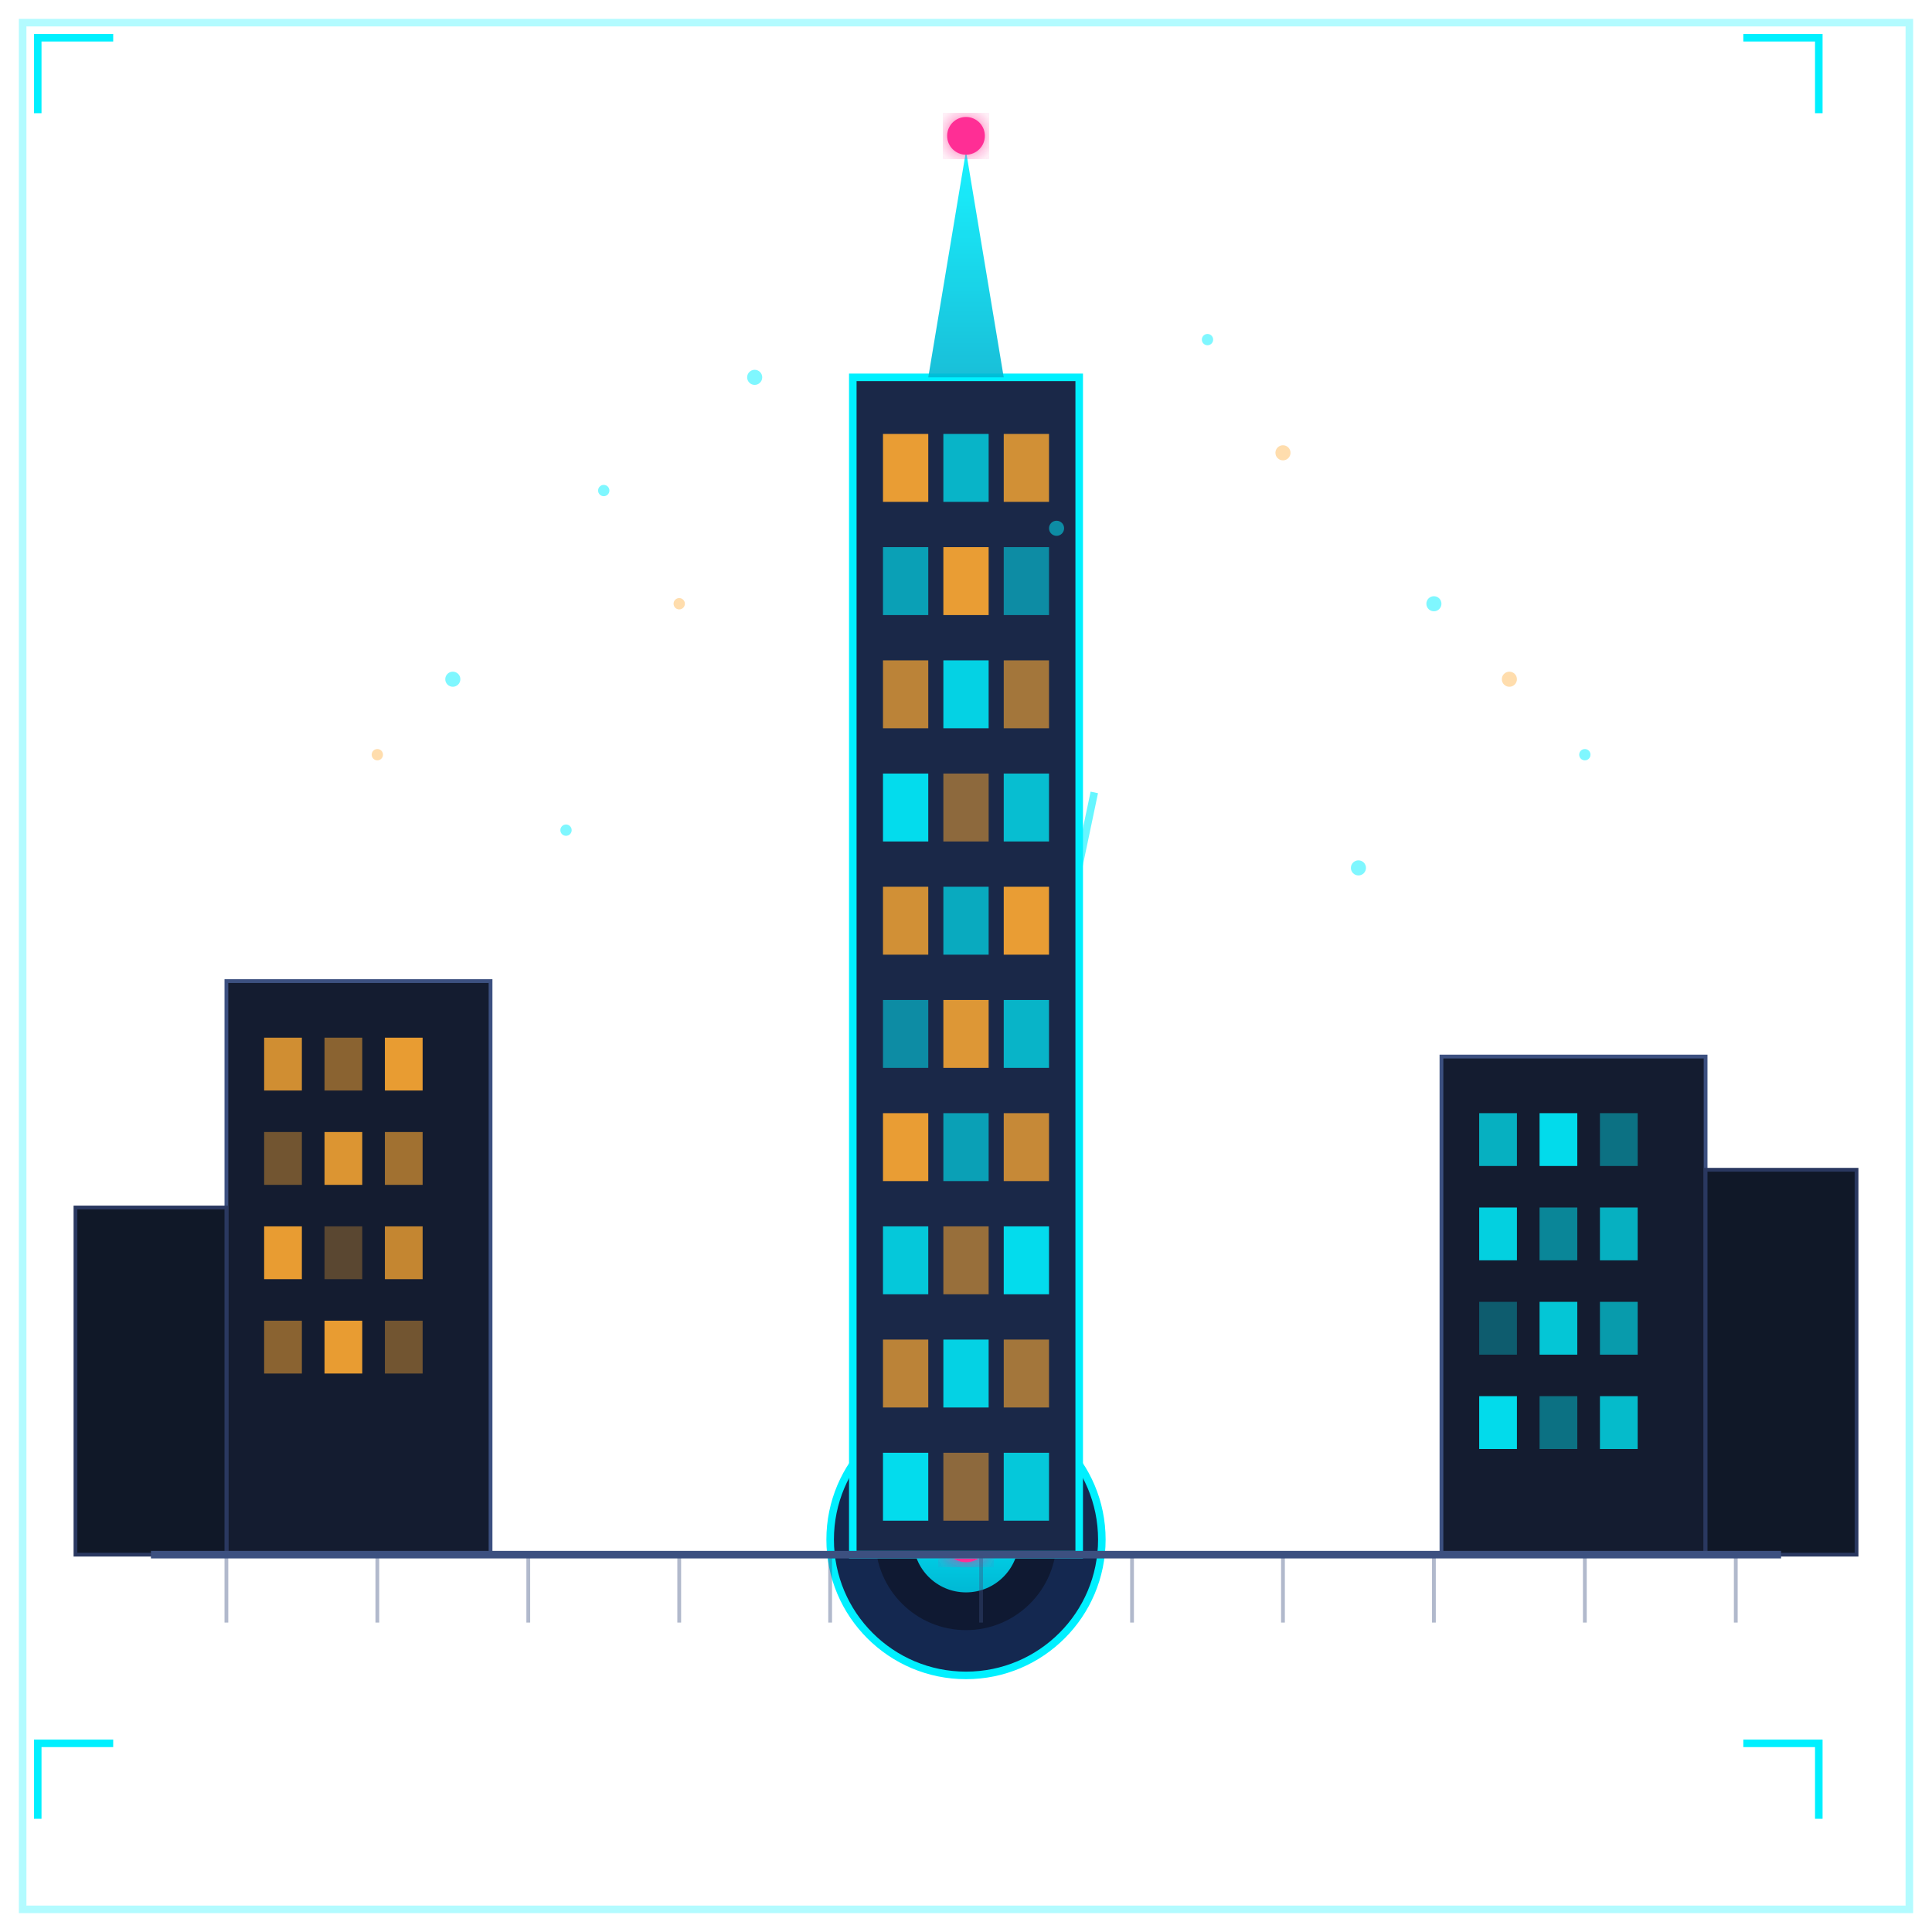
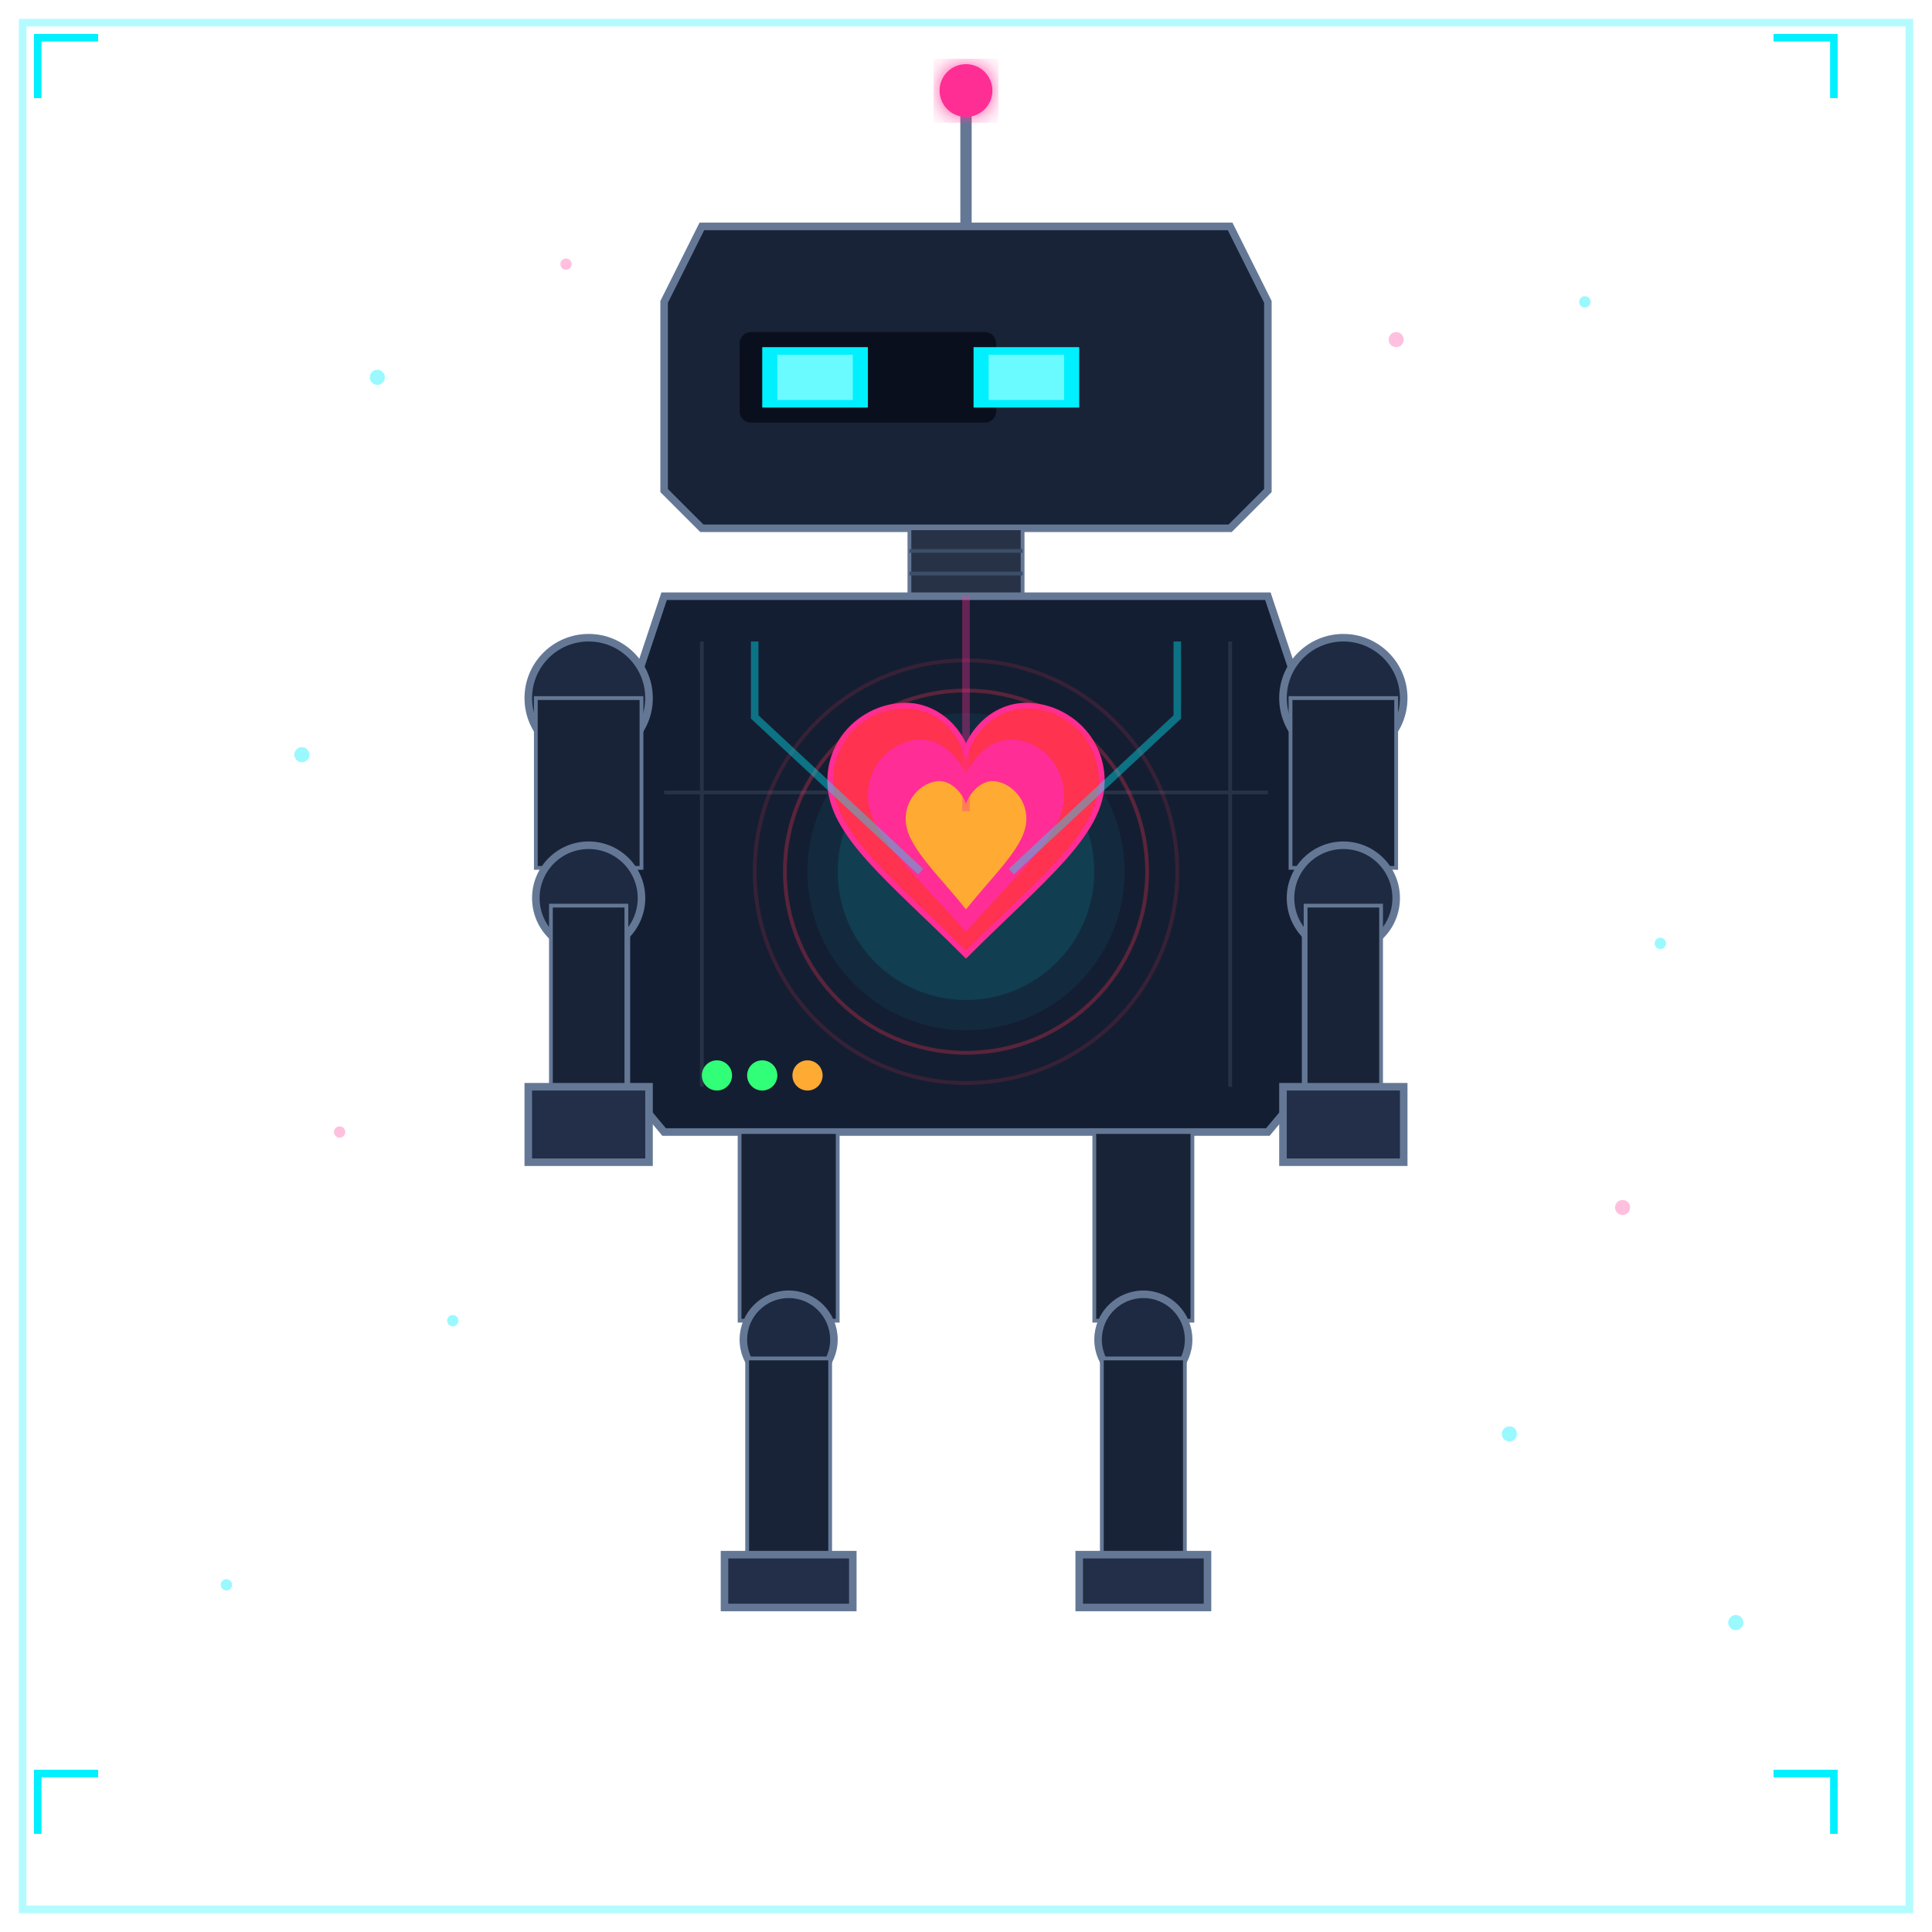
<svg xmlns="http://www.w3.org/2000/svg" viewBox="0 0 512 512" width="512" height="512">
  <defs>
-     <linearGradient id="cyan" x1="0%" y1="100%" x2="0%" y2="0%">
-       <stop offset="0%" style="stop-color:#00b8d4" />
-       <stop offset="100%" style="stop-color:#00f0ff" />
-     </linearGradient>
-     <linearGradient id="amber" x1="0%" y1="0%" x2="100%" y2="100%">
-       <stop offset="0%" style="stop-color:#ff922b" />
-       <stop offset="100%" style="stop-color:#ffbb55" />
-     </linearGradient>
    <filter id="glow">
      <feGaussianBlur stdDeviation="3" result="blur" />
      <feMerge>
        <feMergeNode in="blur" />
        <feMergeNode in="SourceGraphic" />
      </feMerge>
    </filter>
+     <linearGradient id="steel" x1="0%" y1="0%" x2="100%" y2="100%">
+       <stop offset="0%" style="stop-color:#647896" />
+       <stop offset="100%" style="stop-color:#3c4e68" />
+     </linearGradient>
  </defs>
  <rect width="512" height="512" fill="none" />
  <rect x="6" y="6" width="500" height="500" fill="none" stroke="#00f0ff" stroke-width="2" opacity="0.3" />
-   <polyline points="10,30 10,10 30,10" fill="none" stroke="#00f0ff" stroke-width="2" />
-   <polyline points="482,30 482,10 462,10" fill="none" stroke="#00f0ff" stroke-width="2" />
-   <polyline points="10,482 10,462 30,462" fill="none" stroke="#00f0ff" stroke-width="2" />
-   <polyline points="482,482 482,462 462,462" fill="none" stroke="#00f0ff" stroke-width="2" />
-   <g stroke="#00f0ff" stroke-width="3" fill="none">
-     <line x1="256" y1="398" x2="256" y2="418" />
-     <line x1="256" y1="398" x2="256" y2="418" transform="rotate(30,256,408)" />
-     <line x1="256" y1="398" x2="256" y2="418" transform="rotate(60,256,408)" />
-     <line x1="256" y1="398" x2="256" y2="418" transform="rotate(90,256,408)" />
-     <line x1="256" y1="398" x2="256" y2="418" transform="rotate(120,256,408)" />
-     <line x1="256" y1="398" x2="256" y2="418" transform="rotate(150,256,408)" />
+   <polyline points="10,26 10,10 26,10" fill="none" stroke="#00f0ff" stroke-width="2" />
+   <polyline points="486,26 486,10 470,10" fill="none" stroke="#00f0ff" stroke-width="2" />
+   <polyline points="10,486 10,470 26,470" fill="none" stroke="#00f0ff" stroke-width="2" />
+   <polyline points="486,486 486,470 470,470" fill="none" stroke="#00f0ff" stroke-width="2" />
+   <line x1="256" y1="60" x2="256" y2="30" stroke="#647896" stroke-width="3" />
+   <circle cx="256" cy="24" r="7" fill="#ff2d95" filter="url(#glow)" />
+   <polygon points="186,60 326,60 336,80 336,130 326,140 186,140 176,130 176,80" fill="#192337" stroke="#647896" stroke-width="2" />
+   <rect x="196" y="88" width="68" height="24" fill="#0a0f1e" rx="3" />
+   <rect x="202" y="92" width="28" height="16" fill="#00f0ff" />
+   <rect x="258" y="92" width="28" height="16" fill="#00f0ff" />
+   <rect x="206" y="94" width="20" height="12" fill="#96ffff" opacity="0.7" />
+   <rect x="262" y="94" width="20" height="12" fill="#96ffff" opacity="0.7" />
+   <rect x="241" y="140" width="30" height="18" fill="#283246" stroke="#647896" stroke-width="1" />
+   <line x1="241" y1="146" x2="271" y2="146" stroke="#3c4e68" stroke-width="1" />
+   <line x1="241" y1="152" x2="271" y2="152" stroke="#3c4e68" stroke-width="1" />
+   <polygon points="176,158 336,158 346,188 346,288 336,300 176,300 166,288 166,188" fill="#141e32" stroke="#647896" stroke-width="2" />
+   <line x1="186" y1="170" x2="186" y2="288" stroke="#283246" stroke-width="1" />
+   <line x1="326" y1="170" x2="326" y2="288" stroke="#283246" stroke-width="1" />
+   <line x1="176" y1="210" x2="336" y2="210" stroke="#283246" stroke-width="1" />
+   <g transform="translate(256, 235)">
+     <circle cx="0" cy="-4" r="42" fill="rgba(0,240,255,0.06)" />
+     <circle cx="0" cy="-4" r="34" fill="rgba(0,240,255,0.1)" />
+     <path d="M0,18 C-20,-2 -36,-14 -36,-28 C-36,-40 -26,-48 -16,-48 C-8,-48 -2,-42 0,-36 C2,-42 8,-48 16,-48 C26,-48 36,-40 36,-28 C36,-14 20,-2 0,18Z" fill="#ff3250" stroke="#ff2d95" stroke-width="1.5" />
+     <path d="M0,12 C-14,-4 -26,-14 -26,-24 C-26,-33 -19,-39 -12,-39 C-6,-39 -2,-34 0,-30 C2,-34 6,-39 12,-39 C19,-39 26,-33 26,-24 C26,-14 14,-4 0,12Z" fill="#ff2d95" />
+     <path d="M0,6 C-8,-4 -16,-11 -16,-18 C-16,-24 -11,-28 -7,-28 C-4,-28 -1,-25 0,-22 C1,-25 4,-28 7,-28 C11,-28 16,-24 16,-18 C16,-11 8,-4 0,6Z" fill="#ffaa32" />
+     <circle cx="0" cy="-4" r="48" fill="none" stroke="#ff3250" stroke-width="1" opacity="0.3" />
+     <circle cx="0" cy="-4" r="56" fill="none" stroke="#ff3250" stroke-width="1" opacity="0.15" />
  </g>
-   <circle cx="256" cy="408" r="36" fill="#142850" stroke="#00f0ff" stroke-width="2" />
-   <circle cx="256" cy="408" r="24" fill="#0f1932" />
-   <circle cx="256" cy="408" r="14" fill="url(#cyan)" />
-   <circle cx="256" cy="408" r="6" fill="#ff2d95" filter="url(#glow)" />
-   <g stroke-width="2" fill="none" opacity="0.6">
-     <line x1="256" y1="372" x2="240" y2="200" stroke="#00f0ff" />
-     <line x1="256" y1="372" x2="260" y2="180" stroke="#00f0ff" />
-     <line x1="256" y1="372" x2="256" y2="150" stroke="#00f0ff" stroke-width="3" opacity="0.9" />
-     <line x1="256" y1="372" x2="272" y2="190" stroke="#00f0ff" />
-     <line x1="256" y1="372" x2="290" y2="210" stroke="#00f0ff" />
+   <path d="M244,231 L200,190 L200,170" fill="none" stroke="#00f0ff" stroke-width="2" opacity="0.4" />
+   <path d="M268,231 L312,190 L312,170" fill="none" stroke="#00f0ff" stroke-width="2" opacity="0.4" />
+   <line x1="256" y1="215" x2="256" y2="158" stroke="#ff2d95" stroke-width="2" opacity="0.35" />
+   <circle cx="156" cy="185" r="16" fill="#1e2a41" stroke="#647896" stroke-width="2" />
+   <rect x="142" y="185" width="28" height="45" fill="#192337" stroke="#647896" stroke-width="1" />
+   <circle cx="156" cy="238" r="14" fill="#1e2a41" stroke="#647896" stroke-width="2" />
+   <rect x="146" y="240" width="20" height="50" fill="#192337" stroke="#647896" stroke-width="1" />
+   <rect x="140" y="288" width="32" height="20" fill="#232e48" stroke="#647896" stroke-width="2" />
+   <circle cx="356" cy="185" r="16" fill="#1e2a41" stroke="#647896" stroke-width="2" />
+   <rect x="342" y="185" width="28" height="45" fill="#192337" stroke="#647896" stroke-width="1" />
+   <circle cx="356" cy="238" r="14" fill="#1e2a41" stroke="#647896" stroke-width="2" />
+   <rect x="346" y="240" width="20" height="50" fill="#192337" stroke="#647896" stroke-width="1" />
+   <rect x="340" y="288" width="32" height="20" fill="#232e48" stroke="#647896" stroke-width="2" />
+   <rect x="196" y="300" width="26" height="50" fill="#192337" stroke="#647896" stroke-width="1" />
+   <circle cx="209" cy="355" r="12" fill="#1e2a41" stroke="#647896" stroke-width="2" />
+   <rect x="198" y="360" width="22" height="55" fill="#192337" stroke="#647896" stroke-width="1" />
+   <rect x="192" y="412" width="34" height="14" fill="#232e48" stroke="#647896" stroke-width="2" />
+   <rect x="290" y="300" width="26" height="50" fill="#192337" stroke="#647896" stroke-width="1" />
+   <circle cx="303" cy="355" r="12" fill="#1e2a41" stroke="#647896" stroke-width="2" />
+   <rect x="292" y="360" width="22" height="55" fill="#192337" stroke="#647896" stroke-width="1" />
+   <rect x="286" y="412" width="34" height="14" fill="#232e48" stroke="#647896" stroke-width="2" />
+   <circle cx="190" cy="285" r="4" fill="#32ff78" />
+   <circle cx="202" cy="285" r="4" fill="#32ff78" />
+   <circle cx="214" cy="285" r="4" fill="#ffaa32" />
+   <g fill="#00f0ff" opacity="0.4">
+     <circle cx="100" cy="100" r="2" />
+     <circle cx="420" cy="80" r="1.5" />
+     <circle cx="80" cy="200" r="2" />
+     <circle cx="440" cy="250" r="1.5" />
+     <circle cx="120" cy="350" r="1.5" />
+     <circle cx="400" cy="380" r="2" />
+     <circle cx="60" cy="420" r="1.5" />
+     <circle cx="460" cy="430" r="2" />
  </g>
-   <rect x="60" y="260" width="70" height="152" fill="#141c30" stroke="#3c5080" stroke-width="1" />
-   <g fill="#ffaa32">
-     <rect x="70" y="275" width="10" height="14" opacity="0.8" />
-     <rect x="86" y="275" width="10" height="14" opacity="0.5" />
-     <rect x="102" y="275" width="10" height="14" opacity="0.9" />
-     <rect x="70" y="300" width="10" height="14" opacity="0.4" />
-     <rect x="86" y="300" width="10" height="14" opacity="0.85" />
-     <rect x="102" y="300" width="10" height="14" opacity="0.6" />
-     <rect x="70" y="325" width="10" height="14" opacity="0.9" />
-     <rect x="86" y="325" width="10" height="14" opacity="0.3" />
-     <rect x="102" y="325" width="10" height="14" opacity="0.75" />
-     <rect x="70" y="350" width="10" height="14" opacity="0.5" />
-     <rect x="86" y="350" width="10" height="14" opacity="0.9" />
-     <rect x="102" y="350" width="10" height="14" opacity="0.4" />
-   </g>
-   <rect x="382" y="280" width="70" height="132" fill="#141c30" stroke="#3c5080" stroke-width="1" />
-   <g fill="#00f0ff">
-     <rect x="392" y="295" width="10" height="14" opacity="0.7" />
-     <rect x="408" y="295" width="10" height="14" opacity="0.9" />
-     <rect x="424" y="295" width="10" height="14" opacity="0.4" />
-     <rect x="392" y="320" width="10" height="14" opacity="0.85" />
-     <rect x="408" y="320" width="10" height="14" opacity="0.5" />
-     <rect x="424" y="320" width="10" height="14" opacity="0.7" />
-     <rect x="392" y="345" width="10" height="14" opacity="0.3" />
-     <rect x="408" y="345" width="10" height="14" opacity="0.8" />
-     <rect x="424" y="345" width="10" height="14" opacity="0.6" />
-     <rect x="392" y="370" width="10" height="14" opacity="0.9" />
-     <rect x="408" y="370" width="10" height="14" opacity="0.4" />
-     <rect x="424" y="370" width="10" height="14" opacity="0.75" />
-   </g>
-   <rect x="20" y="320" width="40" height="92" fill="#101828" stroke="#2a3860" stroke-width="1" />
-   <rect x="452" y="310" width="40" height="102" fill="#101828" stroke="#2a3860" stroke-width="1" />
-   <rect x="226" y="100" width="60" height="312" fill="#1a2848" stroke="#00f0ff" stroke-width="2" />
-   <g>
-     <rect x="234" y="115" width="12" height="18" fill="#ffaa32" opacity="0.9" />
-     <rect x="250" y="115" width="12" height="18" fill="#00f0ff" opacity="0.7" />
-     <rect x="266" y="115" width="12" height="18" fill="#ffaa32" opacity="0.8" />
-     <rect x="234" y="145" width="12" height="18" fill="#00f0ff" opacity="0.6" />
-     <rect x="250" y="145" width="12" height="18" fill="#ffaa32" opacity="0.9" />
-     <rect x="266" y="145" width="12" height="18" fill="#00f0ff" opacity="0.5" />
-     <rect x="234" y="175" width="12" height="18" fill="#ffaa32" opacity="0.7" />
-     <rect x="250" y="175" width="12" height="18" fill="#00f0ff" opacity="0.85" />
-     <rect x="266" y="175" width="12" height="18" fill="#ffaa32" opacity="0.6" />
-     <rect x="234" y="205" width="12" height="18" fill="#00f0ff" opacity="0.9" />
-     <rect x="250" y="205" width="12" height="18" fill="#ffaa32" opacity="0.5" />
-     <rect x="266" y="205" width="12" height="18" fill="#00f0ff" opacity="0.75" />
-     <rect x="234" y="235" width="12" height="18" fill="#ffaa32" opacity="0.8" />
-     <rect x="250" y="235" width="12" height="18" fill="#00f0ff" opacity="0.65" />
-     <rect x="266" y="235" width="12" height="18" fill="#ffaa32" opacity="0.9" />
-     <rect x="234" y="265" width="12" height="18" fill="#00f0ff" opacity="0.5" />
-     <rect x="250" y="265" width="12" height="18" fill="#ffaa32" opacity="0.85" />
-     <rect x="266" y="265" width="12" height="18" fill="#00f0ff" opacity="0.7" />
-     <rect x="234" y="295" width="12" height="18" fill="#ffaa32" opacity="0.9" />
-     <rect x="250" y="295" width="12" height="18" fill="#00f0ff" opacity="0.6" />
-     <rect x="266" y="295" width="12" height="18" fill="#ffaa32" opacity="0.75" />
-     <rect x="234" y="325" width="12" height="18" fill="#00f0ff" opacity="0.8" />
-     <rect x="250" y="325" width="12" height="18" fill="#ffaa32" opacity="0.55" />
-     <rect x="266" y="325" width="12" height="18" fill="#00f0ff" opacity="0.9" />
-     <rect x="234" y="355" width="12" height="18" fill="#ffaa32" opacity="0.7" />
-     <rect x="250" y="355" width="12" height="18" fill="#00f0ff" opacity="0.85" />
-     <rect x="266" y="355" width="12" height="18" fill="#ffaa32" opacity="0.6" />
-     <rect x="234" y="385" width="12" height="18" fill="#00f0ff" opacity="0.9" />
-     <rect x="250" y="385" width="12" height="18" fill="#ffaa32" opacity="0.5" />
-     <rect x="266" y="385" width="12" height="18" fill="#00f0ff" opacity="0.8" />
-   </g>
-   <polygon points="246,100 256,40 266,100" fill="url(#cyan)" opacity="0.9" />
-   <circle cx="256" cy="36" r="5" fill="#ff2d95" filter="url(#glow)" />
-   <line x1="40" y1="412" x2="472" y2="412" stroke="#3c5080" stroke-width="2" />
-   <g stroke="#3c5080" stroke-width="1" opacity="0.4">
-     <line x1="60" y1="412" x2="60" y2="430" />
-     <line x1="100" y1="412" x2="100" y2="430" />
-     <line x1="140" y1="412" x2="140" y2="430" />
-     <line x1="180" y1="412" x2="180" y2="430" />
-     <line x1="220" y1="412" x2="220" y2="430" />
-     <line x1="260" y1="412" x2="260" y2="430" />
-     <line x1="300" y1="412" x2="300" y2="430" />
-     <line x1="340" y1="412" x2="340" y2="430" />
-     <line x1="380" y1="412" x2="380" y2="430" />
-     <line x1="420" y1="412" x2="420" y2="430" />
-     <line x1="460" y1="412" x2="460" y2="430" />
-   </g>
-   <g fill="#00f0ff" opacity="0.5">
-     <circle cx="120" cy="180" r="2" />
-     <circle cx="160" cy="130" r="1.5" />
-     <circle cx="380" cy="160" r="2" />
-     <circle cx="420" cy="200" r="1.5" />
-     <circle cx="200" cy="100" r="2" />
-     <circle cx="320" cy="90" r="1.5" />
-     <circle cx="280" cy="140" r="2" />
-     <circle cx="150" cy="220" r="1.5" />
-     <circle cx="360" cy="230" r="2" />
-   </g>
-   <g fill="#ffaa32" opacity="0.4">
-     <circle cx="180" cy="160" r="1.5" />
-     <circle cx="340" cy="120" r="2" />
-     <circle cx="100" cy="200" r="1.5" />
-     <circle cx="400" cy="180" r="2" />
+   <g fill="#ff2d95" opacity="0.3">
+     <circle cx="150" cy="70" r="1.5" />
+     <circle cx="370" cy="90" r="2" />
+     <circle cx="90" cy="300" r="1.5" />
+     <circle cx="430" cy="320" r="2" />
  </g>
</svg>
